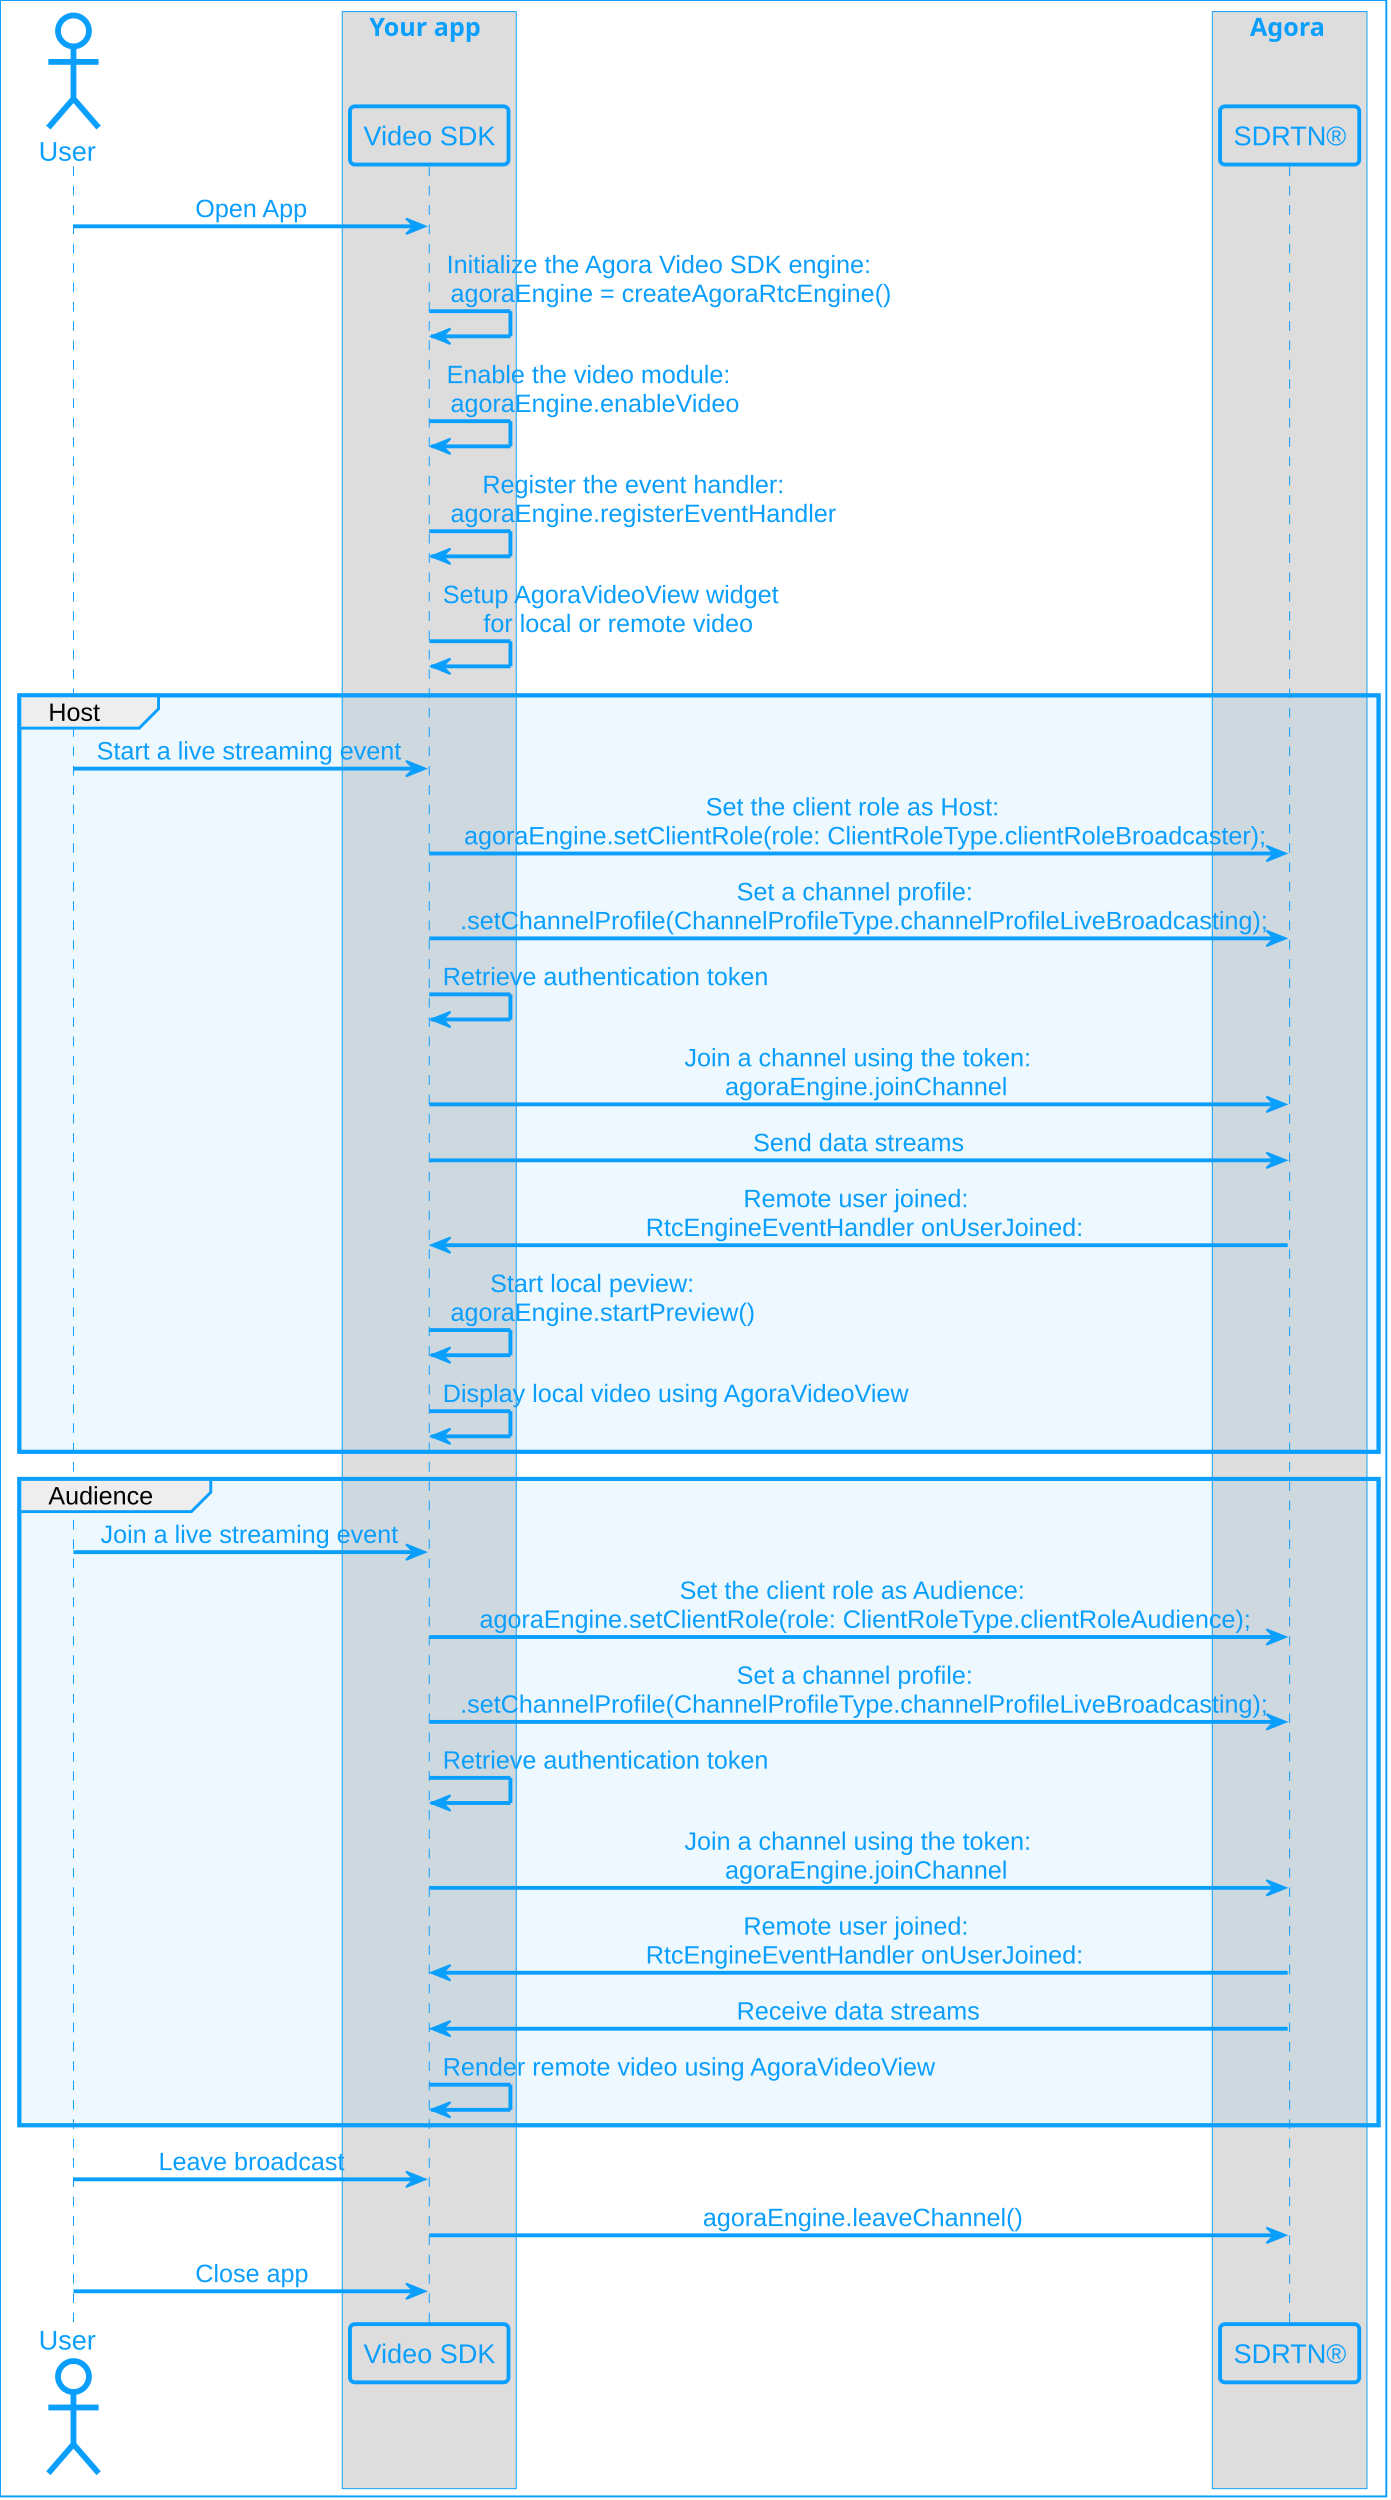
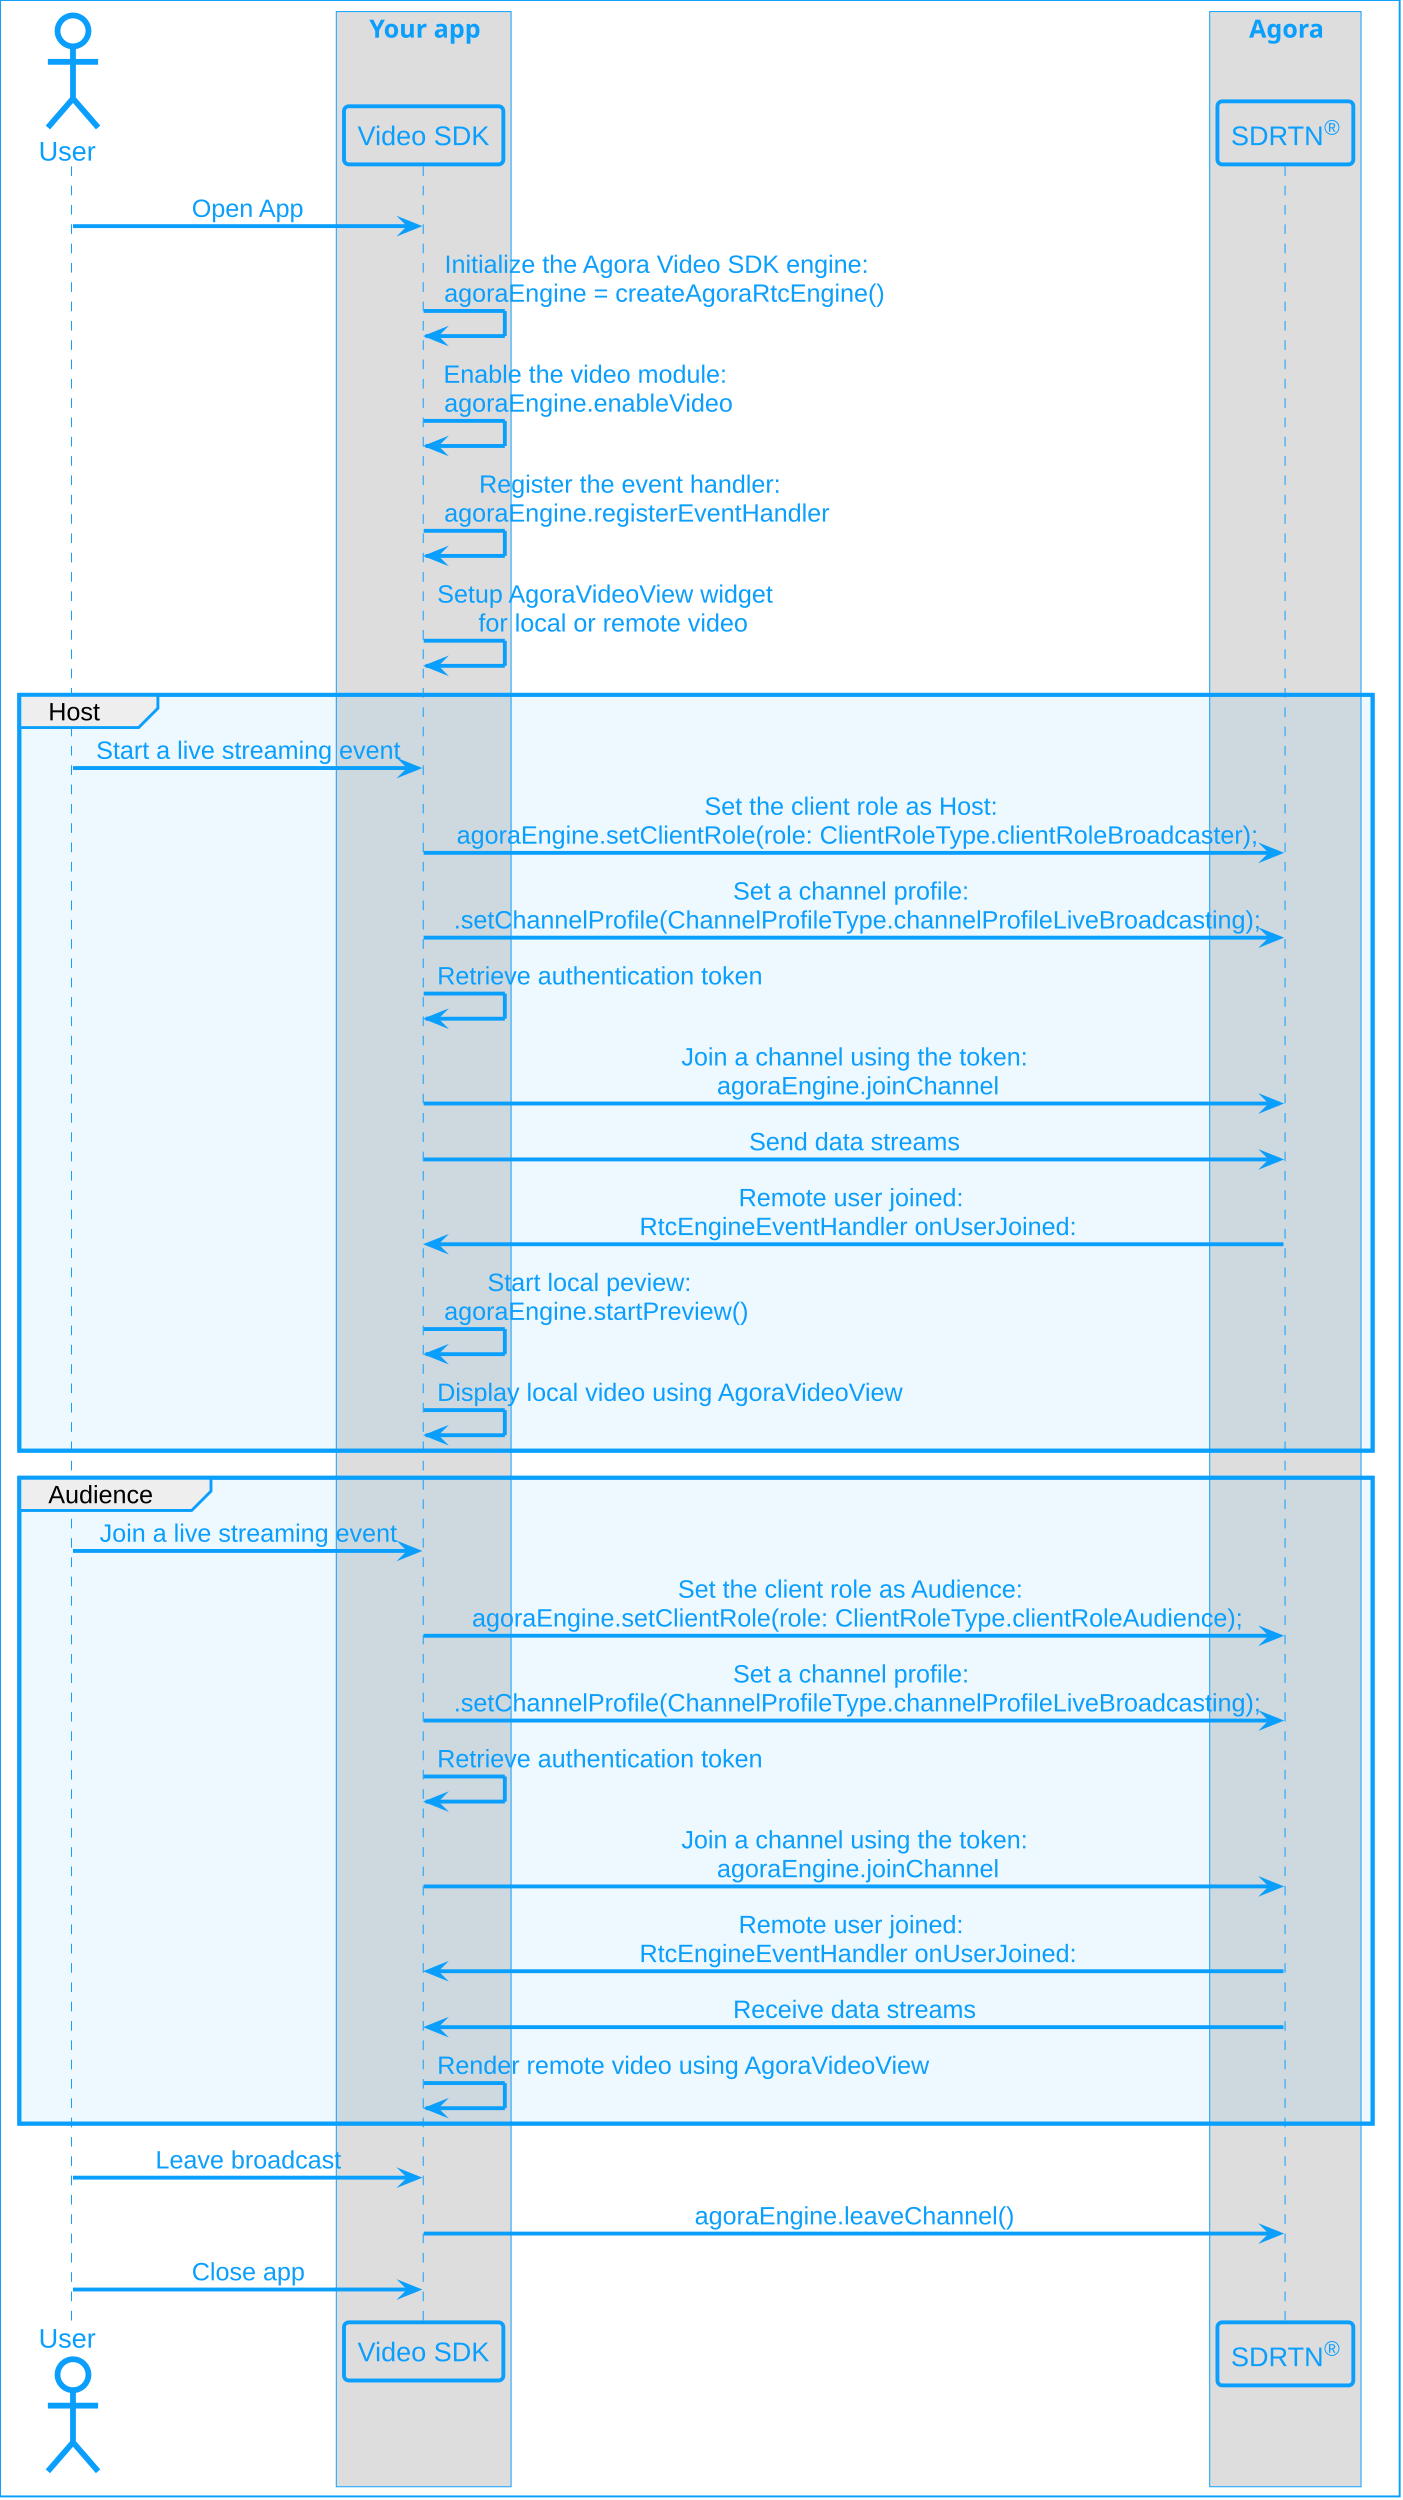
- <svg xmlns="http://www.w3.org/2000/svg" contentStyleType="text/css" height="1293px" preserveAspectRatio="none" style="width:719px;height:1293px;" version="1.1" viewBox="0 0 719 1293" width="719px" zoomAndPan="magnify">
+ <svg xmlns="http://www.w3.org/2000/svg" contentStyleType="text/css" data-diagram-type="SEQUENCE" height="1294px" preserveAspectRatio="none" style="width:726px;height:1294px;" version="1.1" viewBox="0 0 726 1294" width="726px" zoomAndPan="magnify">
  <defs />
  <g>
-     <rect fill="none" height="1291.147" style="stroke:#0A9EFD;stroke-width:1.0;" width="717" x="0" y="0" />
-     <rect fill="#999999" fill-opacity="0.333" height="1281.147" style="stroke:#0A9EFD;stroke-width:0.5;" width="90" x="177" y="6" />
-     <text fill="#0A9EFD" font-family="sans-serif" font-size="13" font-weight="bold" lengthAdjust="spacing" textLength="62" x="191" y="18.568">Your app</text>
-     <rect fill="#999999" fill-opacity="0.333" height="1281.147" style="stroke:#0A9EFD;stroke-width:0.5;" width="80" x="627" y="6" />
-     <text fill="#0A9EFD" font-family="sans-serif" font-size="13" font-weight="bold" lengthAdjust="spacing" textLength="41" x="646.5" y="18.568">Agora</text>
-     <rect fill="#0A9EFD" fill-opacity="0.067" height="391.231" style="stroke:#0A9EFD;stroke-width:2.0;" width="703" x="10" y="359.637" />
-     <rect fill="#0A9EFD" fill-opacity="0.067" height="334.334" style="stroke:#0A9EFD;stroke-width:2.0;" width="703" x="10" y="764.868" />
-     <line style="stroke:#0A9EFD;stroke-width:0.5;stroke-dasharray:5.0,5.0;" x1="38" x2="38" y1="86.099" y2="1203.048" />
-     <line style="stroke:#0A9EFD;stroke-width:0.5;stroke-dasharray:5.0,5.0;" x1="222" x2="222" y1="86.099" y2="1203.048" />
-     <line style="stroke:#0A9EFD;stroke-width:0.5;stroke-dasharray:5.0,5.0;" x1="667" x2="667" y1="86.099" y2="1203.048" />
-     <text fill="#0A9EFD" font-family="Arial" font-size="14" lengthAdjust="spacing" textLength="30" x="20" y="83.132">User</text>
-     <ellipse cx="38" cy="16" fill="none" rx="8" ry="8" style="stroke:#0A9EFD;stroke-width:3.0;" />
-     <path d="M38,24 L38,51 M25,32 L51,32 M38,51 L25,66 M38,51 L51,66 " fill="none" style="stroke:#0A9EFD;stroke-width:3.0;" />
-     <text fill="#0A9EFD" font-family="Arial" font-size="14" lengthAdjust="spacing" textLength="30" x="20" y="1215.18">User</text>
-     <ellipse cx="38" cy="1229.147" fill="none" rx="8" ry="8" style="stroke:#0A9EFD;stroke-width:3.0;" />
-     <path d="M38,1237.147 L38,1264.147 M25,1245.147 L51,1245.147 M38,1264.147 L25,1279.147 M38,1264.147 L51,1279.147 " fill="none" style="stroke:#0A9EFD;stroke-width:3.0;" />
-     <rect fill="none" height="30.099" rx="2.5" ry="2.5" style="stroke:#0A9EFD;stroke-width:2.0;" width="82" x="181" y="55" />
-     <text fill="#0A9EFD" font-family="Arial" font-size="14" lengthAdjust="spacing" textLength="68" x="188" y="75.132">Video SDK</text>
-     <rect fill="none" height="30.099" rx="2.5" ry="2.5" style="stroke:#0A9EFD;stroke-width:2.0;" width="82" x="181" y="1202.048" />
-     <text fill="#0A9EFD" font-family="Arial" font-size="14" lengthAdjust="spacing" textLength="68" x="188" y="1222.18">Video SDK</text>
-     <rect fill="none" height="30.099" rx="2.5" ry="2.5" style="stroke:#0A9EFD;stroke-width:2.0;" width="72" x="631" y="55" />
-     <text fill="#0A9EFD" font-family="Arial" font-size="14" lengthAdjust="spacing" textLength="58" x="638" y="75.132">SDRTN®</text>
-     <rect fill="none" height="30.099" rx="2.5" ry="2.5" style="stroke:#0A9EFD;stroke-width:2.0;" width="72" x="631" y="1202.048" />
-     <text fill="#0A9EFD" font-family="Arial" font-size="14" lengthAdjust="spacing" textLength="58" x="638" y="1222.18">SDRTN®</text>
-     <polygon fill="#0A9EFD" points="210,113.047,220,117.047,210,121.047,214,117.047" style="stroke:#0A9EFD;stroke-width:1.0;" />
-     <line style="stroke:#0A9EFD;stroke-width:2.0;" x1="38" x2="216" y1="117.047" y2="117.047" />
-     <text fill="#0A9EFD" font-family="Arial" font-size="13" lengthAdjust="spacing" textLength="58" x="101" y="112.293">Open App</text>
-     <line style="stroke:#0A9EFD;stroke-width:2.0;" x1="222" x2="264" y1="160.945" y2="160.945" />
-     <line style="stroke:#0A9EFD;stroke-width:2.0;" x1="264" x2="264" y1="160.945" y2="173.945" />
-     <line style="stroke:#0A9EFD;stroke-width:2.0;" x1="223" x2="264" y1="173.945" y2="173.945" />
-     <polygon fill="#0A9EFD" points="233,169.945,223,173.945,233,177.945,229,173.945" style="stroke:#0A9EFD;stroke-width:1.0;" />
-     <text fill="#0A9EFD" font-family="Arial" font-size="13" lengthAdjust="spacing" textLength="222" x="231" y="141.241">Initialize the Agora Video SDK engine:</text>
-     <text fill="#0A9EFD" font-family="Arial" font-size="13" lengthAdjust="spacing" textLength="226" x="233" y="156.19">agoraEngine = createAgoraRtcEngine()</text>
-     <line style="stroke:#0A9EFD;stroke-width:2.0;" x1="222" x2="264" y1="217.842" y2="217.842" />
-     <line style="stroke:#0A9EFD;stroke-width:2.0;" x1="264" x2="264" y1="217.842" y2="230.842" />
-     <line style="stroke:#0A9EFD;stroke-width:2.0;" x1="223" x2="264" y1="230.842" y2="230.842" />
-     <polygon fill="#0A9EFD" points="233,226.842,223,230.842,233,234.842,229,230.842" style="stroke:#0A9EFD;stroke-width:1.0;" />
-     <text fill="#0A9EFD" font-family="Arial" font-size="13" lengthAdjust="spacing" textLength="147" x="231" y="198.139">Enable the video module:</text>
-     <text fill="#0A9EFD" font-family="Arial" font-size="13" lengthAdjust="spacing" textLength="147" x="233" y="213.087">agoraEngine.enableVideo</text>
-     <line style="stroke:#0A9EFD;stroke-width:2.0;" x1="222" x2="264" y1="274.74" y2="274.74" />
-     <line style="stroke:#0A9EFD;stroke-width:2.0;" x1="264" x2="264" y1="274.74" y2="287.74" />
-     <line style="stroke:#0A9EFD;stroke-width:2.0;" x1="223" x2="264" y1="287.74" y2="287.74" />
-     <polygon fill="#0A9EFD" points="233,283.74,223,287.74,233,291.74,229,287.74" style="stroke:#0A9EFD;stroke-width:1.0;" />
-     <text fill="#0A9EFD" font-family="Arial" font-size="13" lengthAdjust="spacing" textLength="156" x="249.5" y="255.036">Register the event handler:</text>
-     <text fill="#0A9EFD" font-family="Arial" font-size="13" lengthAdjust="spacing" textLength="197" x="233" y="269.985">agoraEngine.registerEventHandler</text>
-     <line style="stroke:#0A9EFD;stroke-width:2.0;" x1="222" x2="264" y1="331.637" y2="331.637" />
-     <line style="stroke:#0A9EFD;stroke-width:2.0;" x1="264" x2="264" y1="331.637" y2="344.637" />
-     <line style="stroke:#0A9EFD;stroke-width:2.0;" x1="223" x2="264" y1="344.637" y2="344.637" />
-     <polygon fill="#0A9EFD" points="233,340.637,223,344.637,233,348.637,229,344.637" style="stroke:#0A9EFD;stroke-width:1.0;" />
-     <text fill="#0A9EFD" font-family="Arial" font-size="13" lengthAdjust="spacing" textLength="174" x="229" y="311.934">Setup AgoraVideoView widget</text>
-     <text fill="#0A9EFD" font-family="Arial" font-size="13" lengthAdjust="spacing" textLength="140" x="250" y="326.882">for local or remote video</text>
-     <path d="M10,359.637 L82,359.637 L82,366.586 L72,376.586 L10,376.586 L10,359.637 " fill="#EEEEEE" style="stroke:#0A9EFD;stroke-width:1.5;" />
-     <rect fill="none" height="391.231" style="stroke:#0A9EFD;stroke-width:2.0;" width="703" x="10" y="359.637" />
-     <text fill="#000000" font-family="Arial" font-size="13" lengthAdjust="spacing" textLength="27" x="25" y="372.831">Host</text>
-     <polygon fill="#0A9EFD" points="210,393.535,220,397.535,210,401.535,214,397.535" style="stroke:#0A9EFD;stroke-width:1.0;" />
-     <line style="stroke:#0A9EFD;stroke-width:2.0;" x1="38" x2="216" y1="397.535" y2="397.535" />
-     <text fill="#0A9EFD" font-family="Arial" font-size="13" lengthAdjust="spacing" textLength="160" x="50" y="392.78">Start a live streaming event</text>
-     <polygon fill="#0A9EFD" points="655,437.432,665,441.432,655,445.432,659,441.432" style="stroke:#0A9EFD;stroke-width:1.0;" />
-     <line style="stroke:#0A9EFD;stroke-width:2.0;" x1="222" x2="661" y1="441.432" y2="441.432" />
-     <text fill="#0A9EFD" font-family="Arial" font-size="13" lengthAdjust="spacing" textLength="155" x="365" y="421.728">Set the client role as Host:</text>
-     <text fill="#0A9EFD" font-family="Arial" font-size="13" lengthAdjust="spacing" textLength="413" x="240" y="436.677">agoraEngine.setClientRole(role: ClientRoleType.clientRoleBroadcaster);</text>
-     <polygon fill="#0A9EFD" points="655,481.33,665,485.33,655,489.33,659,485.33" style="stroke:#0A9EFD;stroke-width:1.0;" />
-     <line style="stroke:#0A9EFD;stroke-width:2.0;" x1="222" x2="661" y1="485.33" y2="485.33" />
-     <text fill="#0A9EFD" font-family="Arial" font-size="13" lengthAdjust="spacing" textLength="123" x="381" y="465.626">Set a channel profile:</text>
-     <text fill="#0A9EFD" font-family="Arial" font-size="13" lengthAdjust="spacing" textLength="417" x="238" y="480.575">.setChannelProfile(ChannelProfileType.channelProfileLiveBroadcasting);</text>
-     <line style="stroke:#0A9EFD;stroke-width:2.0;" x1="222" x2="264" y1="514.278" y2="514.278" />
-     <line style="stroke:#0A9EFD;stroke-width:2.0;" x1="264" x2="264" y1="514.278" y2="527.278" />
-     <line style="stroke:#0A9EFD;stroke-width:2.0;" x1="223" x2="264" y1="527.278" y2="527.278" />
-     <polygon fill="#0A9EFD" points="233,523.278,223,527.278,233,531.278,229,527.278" style="stroke:#0A9EFD;stroke-width:1.0;" />
-     <text fill="#0A9EFD" font-family="Arial" font-size="13" lengthAdjust="spacing" textLength="169" x="229" y="509.523">Retrieve authentication token</text>
-     <polygon fill="#0A9EFD" points="655,567.176,665,571.176,655,575.176,659,571.176" style="stroke:#0A9EFD;stroke-width:1.0;" />
-     <line style="stroke:#0A9EFD;stroke-width:2.0;" x1="222" x2="661" y1="571.176" y2="571.176" />
-     <text fill="#0A9EFD" font-family="Arial" font-size="13" lengthAdjust="spacing" textLength="181" x="354" y="551.472">Join a channel using the token:</text>
-     <text fill="#0A9EFD" font-family="Arial" font-size="13" lengthAdjust="spacing" textLength="143" x="375" y="566.421">agoraEngine.joinChannel</text>
-     <polygon fill="#0A9EFD" points="655,596.125,665,600.125,655,604.125,659,600.125" style="stroke:#0A9EFD;stroke-width:1.0;" />
-     <line style="stroke:#0A9EFD;stroke-width:2.0;" x1="222" x2="661" y1="600.125" y2="600.125" />
-     <text fill="#0A9EFD" font-family="Arial" font-size="13" lengthAdjust="spacing" textLength="110" x="389.5" y="595.37">Send data streams</text>
-     <polygon fill="#0A9EFD" points="233,640.022,223,644.022,233,648.022,229,644.022" style="stroke:#0A9EFD;stroke-width:1.0;" />
-     <line style="stroke:#0A9EFD;stroke-width:2.0;" x1="227" x2="666" y1="644.022" y2="644.022" />
-     <text fill="#0A9EFD" font-family="Arial" font-size="13" lengthAdjust="spacing" textLength="116" x="384.5" y="624.318">Remote user joined:</text>
-     <text fill="#0A9EFD" font-family="Arial" font-size="13" lengthAdjust="spacing" textLength="225" x="334" y="639.267">RtcEngineEventHandler onUserJoined:</text>
-     <line style="stroke:#0A9EFD;stroke-width:2.0;" x1="222" x2="264" y1="687.919" y2="687.919" />
-     <line style="stroke:#0A9EFD;stroke-width:2.0;" x1="264" x2="264" y1="687.919" y2="700.919" />
-     <line style="stroke:#0A9EFD;stroke-width:2.0;" x1="223" x2="264" y1="700.919" y2="700.919" />
-     <polygon fill="#0A9EFD" points="233,696.919,223,700.919,233,704.919,229,700.919" style="stroke:#0A9EFD;stroke-width:1.0;" />
-     <text fill="#0A9EFD" font-family="Arial" font-size="13" lengthAdjust="spacing" textLength="107" x="253.5" y="668.216">Start local peview:</text>
-     <text fill="#0A9EFD" font-family="Arial" font-size="13" lengthAdjust="spacing" textLength="156" x="233" y="683.165">agoraEngine.startPreview()</text>
-     <line style="stroke:#0A9EFD;stroke-width:2.0;" x1="222" x2="264" y1="729.868" y2="729.868" />
-     <line style="stroke:#0A9EFD;stroke-width:2.0;" x1="264" x2="264" y1="729.868" y2="742.868" />
-     <line style="stroke:#0A9EFD;stroke-width:2.0;" x1="223" x2="264" y1="742.868" y2="742.868" />
-     <polygon fill="#0A9EFD" points="233,738.868,223,742.868,233,746.868,229,742.868" style="stroke:#0A9EFD;stroke-width:1.0;" />
-     <text fill="#0A9EFD" font-family="Arial" font-size="13" lengthAdjust="spacing" textLength="243" x="229" y="725.113">Display local video using AgoraVideoView</text>
-     <path d="M10,764.868 L109,764.868 L109,771.817 L99,781.817 L10,781.817 L10,764.868 " fill="#EEEEEE" style="stroke:#0A9EFD;stroke-width:1.5;" />
-     <rect fill="none" height="334.334" style="stroke:#0A9EFD;stroke-width:2.0;" width="703" x="10" y="764.868" />
-     <text fill="#000000" font-family="Arial" font-size="13" lengthAdjust="spacing" textLength="54" x="25" y="778.062">Audience</text>
-     <polygon fill="#0A9EFD" points="210,798.766,220,802.766,210,806.766,214,802.766" style="stroke:#0A9EFD;stroke-width:1.0;" />
-     <line style="stroke:#0A9EFD;stroke-width:2.0;" x1="38" x2="216" y1="802.766" y2="802.766" />
-     <text fill="#0A9EFD" font-family="Arial" font-size="13" lengthAdjust="spacing" textLength="156" x="52" y="798.011">Join a live streaming event</text>
-     <polygon fill="#0A9EFD" points="655,842.663,665,846.663,655,850.663,659,846.663" style="stroke:#0A9EFD;stroke-width:1.0;" />
-     <line style="stroke:#0A9EFD;stroke-width:2.0;" x1="222" x2="661" y1="846.663" y2="846.663" />
-     <text fill="#0A9EFD" font-family="Arial" font-size="13" lengthAdjust="spacing" textLength="182" x="351.5" y="826.96">Set the client role as Audience:</text>
-     <text fill="#0A9EFD" font-family="Arial" font-size="13" lengthAdjust="spacing" textLength="397" x="248" y="841.908">agoraEngine.setClientRole(role: ClientRoleType.clientRoleAudience);</text>
-     <polygon fill="#0A9EFD" points="655,886.561,665,890.561,655,894.561,659,890.561" style="stroke:#0A9EFD;stroke-width:1.0;" />
-     <line style="stroke:#0A9EFD;stroke-width:2.0;" x1="222" x2="661" y1="890.561" y2="890.561" />
-     <text fill="#0A9EFD" font-family="Arial" font-size="13" lengthAdjust="spacing" textLength="123" x="381" y="870.857">Set a channel profile:</text>
-     <text fill="#0A9EFD" font-family="Arial" font-size="13" lengthAdjust="spacing" textLength="417" x="238" y="885.806">.setChannelProfile(ChannelProfileType.channelProfileLiveBroadcasting);</text>
-     <line style="stroke:#0A9EFD;stroke-width:2.0;" x1="222" x2="264" y1="919.509" y2="919.509" />
-     <line style="stroke:#0A9EFD;stroke-width:2.0;" x1="264" x2="264" y1="919.509" y2="932.509" />
-     <line style="stroke:#0A9EFD;stroke-width:2.0;" x1="223" x2="264" y1="932.509" y2="932.509" />
-     <polygon fill="#0A9EFD" points="233,928.509,223,932.509,233,936.509,229,932.509" style="stroke:#0A9EFD;stroke-width:1.0;" />
-     <text fill="#0A9EFD" font-family="Arial" font-size="13" lengthAdjust="spacing" textLength="169" x="229" y="914.754">Retrieve authentication token</text>
-     <polygon fill="#0A9EFD" points="655,972.407,665,976.407,655,980.407,659,976.407" style="stroke:#0A9EFD;stroke-width:1.0;" />
-     <line style="stroke:#0A9EFD;stroke-width:2.0;" x1="222" x2="661" y1="976.407" y2="976.407" />
-     <text fill="#0A9EFD" font-family="Arial" font-size="13" lengthAdjust="spacing" textLength="181" x="354" y="956.703">Join a channel using the token:</text>
-     <text fill="#0A9EFD" font-family="Arial" font-size="13" lengthAdjust="spacing" textLength="143" x="375" y="971.652">agoraEngine.joinChannel</text>
-     <polygon fill="#0A9EFD" points="233,1016.304,223,1020.304,233,1024.304,229,1020.304" style="stroke:#0A9EFD;stroke-width:1.0;" />
-     <line style="stroke:#0A9EFD;stroke-width:2.0;" x1="227" x2="666" y1="1020.304" y2="1020.304" />
-     <text fill="#0A9EFD" font-family="Arial" font-size="13" lengthAdjust="spacing" textLength="116" x="384.5" y="1000.601">Remote user joined:</text>
-     <text fill="#0A9EFD" font-family="Arial" font-size="13" lengthAdjust="spacing" textLength="225" x="334" y="1015.549">RtcEngineEventHandler onUserJoined:</text>
-     <polygon fill="#0A9EFD" points="233,1045.253,223,1049.253,233,1053.253,229,1049.253" style="stroke:#0A9EFD;stroke-width:1.0;" />
-     <line style="stroke:#0A9EFD;stroke-width:2.0;" x1="227" x2="666" y1="1049.253" y2="1049.253" />
-     <text fill="#0A9EFD" font-family="Arial" font-size="13" lengthAdjust="spacing" textLength="127" x="381" y="1044.498">Receive data streams</text>
-     <line style="stroke:#0A9EFD;stroke-width:2.0;" x1="222" x2="264" y1="1078.202" y2="1078.202" />
-     <line style="stroke:#0A9EFD;stroke-width:2.0;" x1="264" x2="264" y1="1078.202" y2="1091.202" />
-     <line style="stroke:#0A9EFD;stroke-width:2.0;" x1="223" x2="264" y1="1091.202" y2="1091.202" />
-     <polygon fill="#0A9EFD" points="233,1087.202,223,1091.202,233,1095.202,229,1091.202" style="stroke:#0A9EFD;stroke-width:1.0;" />
-     <text fill="#0A9EFD" font-family="Arial" font-size="13" lengthAdjust="spacing" textLength="254" x="229" y="1073.447">Render remote video using AgoraVideoView</text>
-     <polygon fill="#0A9EFD" points="210,1123.15,220,1127.15,210,1131.15,214,1127.15" style="stroke:#0A9EFD;stroke-width:1.0;" />
-     <line style="stroke:#0A9EFD;stroke-width:2.0;" x1="38" x2="216" y1="1127.15" y2="1127.15" />
-     <text fill="#0A9EFD" font-family="Arial" font-size="13" lengthAdjust="spacing" textLength="96" x="82" y="1122.396">Leave broadcast</text>
-     <polygon fill="#0A9EFD" points="655,1152.099,665,1156.099,655,1160.099,659,1156.099" style="stroke:#0A9EFD;stroke-width:1.0;" />
-     <line style="stroke:#0A9EFD;stroke-width:2.0;" x1="222" x2="661" y1="1156.099" y2="1156.099" />
-     <text fill="#0A9EFD" font-family="Arial" font-size="13" lengthAdjust="spacing" textLength="162" x="363.5" y="1151.344">agoraEngine.leaveChannel()</text>
-     <polygon fill="#0A9EFD" points="210,1181.048,220,1185.048,210,1189.048,214,1185.048" style="stroke:#0A9EFD;stroke-width:1.0;" />
-     <line style="stroke:#0A9EFD;stroke-width:2.0;" x1="38" x2="216" y1="1185.048" y2="1185.048" />
-     <text fill="#0A9EFD" font-family="Arial" font-size="13" lengthAdjust="spacing" textLength="58" x="101" y="1180.293">Close app</text>
+     <rect fill="none" height="1292.147" style="stroke:#0A9EFD;stroke-width:1;" width="724.471" x="0" y="0" />
+     <rect fill="#999999" fill-opacity="0.333" height="1281.147" style="stroke:#0A9EFD;stroke-width:0.5;" width="90.482" x="174.055" y="6" />
+     <text fill="#0A9EFD" font-family="sans-serif" font-size="13" font-weight="700" lengthAdjust="spacing" textLength="56.335" x="191.129" y="19.495">Your app</text>
+     <rect fill="#999999" fill-opacity="0.333" height="1281.147" style="stroke:#0A9EFD;stroke-width:0.5;" width="78.326" x="626.145" y="6" />
+     <text fill="#0A9EFD" font-family="sans-serif" font-size="13" font-weight="700" lengthAdjust="spacing" textLength="37.559" x="646.528" y="19.495">Agora</text>
+     <rect fill="#0A9EFD" fill-opacity="0.067" height="391.231" style="stroke:#0A9EFD;stroke-width:2;" width="700.471" x="10" y="359.637" />
+     <rect fill="#0A9EFD" fill-opacity="0.067" height="334.334" style="stroke:#0A9EFD;stroke-width:2;" width="700.471" x="10" y="764.868" />
+     <g class="participant-lifeline" data-entity-uid="part1" data-qualified-name="USR" data-source-line="3" id="part1-lifeline">
+       <g>
+         <rect fill="#000000" fill-opacity="0" height="1116.949" width="8" x="33.779" y="86.099" />
+         <line style="stroke:#0A9EFD;stroke-width:0.5;stroke-dasharray:5,5;" x1="37" x2="37" y1="86.099" y2="1203.048" />
+       </g>
+     </g>
+     <g class="participant-lifeline" data-entity-uid="part2" data-qualified-name="APP" data-source-line="6" id="part2-lifeline">
+       <g>
+         <rect fill="#000000" fill-opacity="0" height="1116.949" width="8" x="215.296" y="86.099" />
+         <line style="stroke:#0A9EFD;stroke-width:0.5;stroke-dasharray:5,5;" x1="219.055" x2="219.055" y1="86.099" y2="1203.048" />
+       </g>
+     </g>
+     <g class="participant-lifeline" data-entity-uid="part3" data-qualified-name="API" data-source-line="10" id="part3-lifeline">
+       <g>
+         <rect fill="#000000" fill-opacity="0" height="1116.949" width="8" x="661.308" y="86.099" />
+         <line style="stroke:#0A9EFD;stroke-width:0.5;stroke-dasharray:5,5;" x1="665.145" x2="665.145" y1="86.099" y2="1203.048" />
+       </g>
+     </g>
+     <g class="participant participant-head" data-entity-uid="part1" data-qualified-name="USR" data-source-line="3" id="part1-head">
+       <text fill="#0A9EFD" font-family="Arial" font-size="14" lengthAdjust="spacing" textLength="29.559" x="20" y="83.132">User</text>
+       <ellipse cx="37.779" cy="16" fill="none" rx="8" ry="8" style="stroke:#0A9EFD;stroke-width:3;" />
+       <path d="M37.779,24 L37.779,51 M24.779,32 L50.779,32 M37.779,51 L24.779,66 M37.779,51 L50.779,66" fill="none" style="stroke:#0A9EFD;stroke-width:3;" />
+     </g>
+     <g class="participant participant-tail" data-entity-uid="part1" data-qualified-name="USR" data-source-line="3" id="part1-tail">
+       <text fill="#0A9EFD" font-family="Arial" font-size="14" lengthAdjust="spacing" textLength="29.559" x="20" y="1215.18">User</text>
+       <ellipse cx="37.779" cy="1229.147" fill="none" rx="8" ry="8" style="stroke:#0A9EFD;stroke-width:3;" />
+       <path d="M37.779,1237.147 L37.779,1264.147 M24.779,1245.147 L50.779,1245.147 M37.779,1264.147 L24.779,1279.147 M37.779,1264.147 L50.779,1279.147" fill="none" style="stroke:#0A9EFD;stroke-width:3;" />
+     </g>
+     <g class="participant participant-head" data-entity-uid="part2" data-qualified-name="APP" data-source-line="6" id="part2-head">
+       <rect fill="none" height="30.099" rx="2.5" ry="2.5" style="stroke:#0A9EFD;stroke-width:2;" width="82.482" x="178.055" y="55" />
+       <text fill="#0A9EFD" font-family="Arial" font-size="14" lengthAdjust="spacing" textLength="68.482" x="185.055" y="75.132">Video SDK</text>
+     </g>
+     <g class="participant participant-tail" data-entity-uid="part2" data-qualified-name="APP" data-source-line="6" id="part2-tail">
+       <rect fill="none" height="30.099" rx="2.5" ry="2.5" style="stroke:#0A9EFD;stroke-width:2;" width="82.482" x="178.055" y="1202.048" />
+       <text fill="#0A9EFD" font-family="Arial" font-size="14" lengthAdjust="spacing" textLength="68.482" x="185.055" y="1222.18">Video SDK</text>
+     </g>
+     <g class="participant participant-head" data-entity-uid="part3" data-qualified-name="API" data-source-line="10" id="part3-head">
+       <rect fill="none" height="32.649" rx="2.5" ry="2.5" style="stroke:#0A9EFD;stroke-width:2;" width="70.326" x="630.145" y="52.45" />
+       <text fill="#0A9EFD" font-family="Arial" font-size="14" lengthAdjust="spacing" textLength="48.221" x="637.145" y="75.132">SDRTN</text>
+       <text fill="#0A9EFD" font-family="Arial" font-size="11" lengthAdjust="spacing" textLength="8.105" x="685.365" y="69.768">®</text>
+     </g>
+     <g class="participant participant-tail" data-entity-uid="part3" data-qualified-name="API" data-source-line="10" id="part3-tail">
+       <rect fill="none" height="32.649" rx="2.5" ry="2.5" style="stroke:#0A9EFD;stroke-width:2;" width="70.326" x="630.145" y="1202.048" />
+       <text fill="#0A9EFD" font-family="Arial" font-size="14" lengthAdjust="spacing" textLength="48.221" x="637.145" y="1224.73">SDRTN</text>
+       <text fill="#0A9EFD" font-family="Arial" font-size="11" lengthAdjust="spacing" textLength="8.105" x="685.365" y="1219.366">®</text>
+     </g>
+     <g class="message" data-entity-1="part1" data-entity-2="part2" data-source-line="13" id="msg1">
+       <polygon fill="#0A9EFD" points="207.296,113.047,217.296,117.047,207.296,121.047,211.296,117.047" style="stroke:#0A9EFD;stroke-width:1;stroke-linejoin:miter;stroke-miterlimit:10;" />
+       <line style="stroke:#0A9EFD;stroke-width:2;" x1="37.779" x2="213.296" y1="117.047" y2="117.047" />
+       <text fill="#0A9EFD" font-family="Arial" font-size="13" lengthAdjust="spacing" textLength="58.544" x="99.266" y="112.293">Open App</text>
+     </g>
+     <g class="message" data-entity-1="part2" data-entity-2="part2" data-source-line="14" id="msg2">
+       <line style="stroke:#0A9EFD;stroke-width:2;" x1="219.296" x2="261.296" y1="160.945" y2="160.945" />
+       <line style="stroke:#0A9EFD;stroke-width:2;" x1="261.296" x2="261.296" y1="160.945" y2="173.945" />
+       <line style="stroke:#0A9EFD;stroke-width:2;" x1="220.296" x2="261.296" y1="173.945" y2="173.945" />
+       <polygon fill="#0A9EFD" points="230.296,169.945,220.296,173.945,230.296,177.945,226.296,173.945" style="stroke:#0A9EFD;stroke-width:1;stroke-linejoin:miter;stroke-miterlimit:10;" />
+       <text fill="#0A9EFD" font-family="Arial" font-size="13" lengthAdjust="spacing" textLength="220.416" x="230.089" y="141.241">Initialize the Agora Video SDK engine:</text>
+       <text fill="#0A9EFD" font-family="Arial" font-size="13" lengthAdjust="spacing" textLength="228.001" x="229.908" y="156.19">agoraEngine = createAgoraRtcEngine()</text>
+     </g>
+     <g class="message" data-entity-1="part2" data-entity-2="part2" data-source-line="15" id="msg3">
+       <line style="stroke:#0A9EFD;stroke-width:2;" x1="219.296" x2="261.296" y1="217.842" y2="217.842" />
+       <line style="stroke:#0A9EFD;stroke-width:2;" x1="261.296" x2="261.296" y1="217.842" y2="230.842" />
+       <line style="stroke:#0A9EFD;stroke-width:2;" x1="220.296" x2="261.296" y1="230.842" y2="230.842" />
+       <polygon fill="#0A9EFD" points="230.296,226.842,220.296,230.842,230.296,234.842,226.296,230.842" style="stroke:#0A9EFD;stroke-width:1;stroke-linejoin:miter;stroke-miterlimit:10;" />
+       <text fill="#0A9EFD" font-family="Arial" font-size="13" lengthAdjust="spacing" textLength="146.713" x="229.559" y="198.139">Enable the video module:</text>
+       <text fill="#0A9EFD" font-family="Arial" font-size="13" lengthAdjust="spacing" textLength="149.627" x="229.908" y="213.087">agoraEngine.enableVideo</text>
+     </g>
+     <g class="message" data-entity-1="part2" data-entity-2="part2" data-source-line="16" id="msg4">
+       <line style="stroke:#0A9EFD;stroke-width:2;" x1="219.296" x2="261.296" y1="274.74" y2="274.74" />
+       <line style="stroke:#0A9EFD;stroke-width:2;" x1="261.296" x2="261.296" y1="274.74" y2="287.74" />
+       <line style="stroke:#0A9EFD;stroke-width:2;" x1="220.296" x2="261.296" y1="287.74" y2="287.74" />
+       <polygon fill="#0A9EFD" points="230.296,283.74,220.296,287.74,230.296,291.74,226.296,287.74" style="stroke:#0A9EFD;stroke-width:1;stroke-linejoin:miter;stroke-miterlimit:10;" />
+       <text fill="#0A9EFD" font-family="Arial" font-size="13" lengthAdjust="spacing" textLength="156.095" x="247.977" y="255.036">Register the event handler:</text>
+       <text fill="#0A9EFD" font-family="Arial" font-size="13" lengthAdjust="spacing" textLength="199.456" x="229.908" y="269.985">agoraEngine.registerEventHandler</text>
+     </g>
+     <g class="message" data-entity-1="part2" data-entity-2="part2" data-source-line="17" id="msg5">
+       <line style="stroke:#0A9EFD;stroke-width:2;" x1="219.296" x2="261.296" y1="331.637" y2="331.637" />
+       <line style="stroke:#0A9EFD;stroke-width:2;" x1="261.296" x2="261.296" y1="331.637" y2="344.637" />
+       <line style="stroke:#0A9EFD;stroke-width:2;" x1="220.296" x2="261.296" y1="344.637" y2="344.637" />
+       <polygon fill="#0A9EFD" points="230.296,340.637,220.296,344.637,230.296,348.637,226.296,344.637" style="stroke:#0A9EFD;stroke-width:1;stroke-linejoin:miter;stroke-miterlimit:10;" />
+       <text fill="#0A9EFD" font-family="Arial" font-size="13" lengthAdjust="spacing" textLength="174.891" x="226.296" y="311.934">Setup AgoraVideoView widget</text>
+       <text fill="#0A9EFD" font-family="Arial" font-size="13" lengthAdjust="spacing" textLength="139.452" x="247.628" y="326.882">for local or remote video</text>
+     </g>
+     <path d="M10,359.637 L81.73,359.637 L81.73,366.586 L71.73,376.586 L10,376.586 L10,359.637" fill="#EEEEEE" style="stroke:#0A9EFD;stroke-width:1.5;" />
+     <rect fill="none" height="391.231" style="stroke:#0A9EFD;stroke-width:2;" width="700.471" x="10" y="359.637" />
+     <text fill="#000000" font-family="Arial" font-size="13" lengthAdjust="spacing" textLength="26.73" x="25" y="372.831">Host</text>
+     <g class="message" data-entity-1="part1" data-entity-2="part2" data-source-line="20" id="msg6">
+       <polygon fill="#0A9EFD" points="207.296,393.535,217.296,397.535,207.296,401.535,211.296,397.535" style="stroke:#0A9EFD;stroke-width:1;stroke-linejoin:miter;stroke-miterlimit:10;" />
+       <line style="stroke:#0A9EFD;stroke-width:2;" x1="37.779" x2="213.296" y1="397.535" y2="397.535" />
+       <text fill="#0A9EFD" font-family="Arial" font-size="13" lengthAdjust="spacing" textLength="157.517" x="49.779" y="392.78">Start a live streaming event</text>
+     </g>
+     <g class="message" data-entity-1="part2" data-entity-2="part3" data-source-line="21" id="msg7">
+       <polygon fill="#0A9EFD" points="653.308,437.432,663.308,441.432,653.308,445.432,657.308,441.432" style="stroke:#0A9EFD;stroke-width:1;stroke-linejoin:miter;stroke-miterlimit:10;" />
+       <line style="stroke:#0A9EFD;stroke-width:2;" x1="219.296" x2="659.308" y1="441.432" y2="441.432" />
+       <text fill="#0A9EFD" font-family="Arial" font-size="13" lengthAdjust="spacing" textLength="151.741" x="364.626" y="421.728">Set the client role as Host:</text>
+       <text fill="#0A9EFD" font-family="Arial" font-size="13" lengthAdjust="spacing" textLength="415.486" x="236.365" y="436.677">agoraEngine.setClientRole(role: ClientRoleType.clientRoleBroadcaster);</text>
+     </g>
+     <g class="message" data-entity-1="part2" data-entity-2="part3" data-source-line="22" id="msg8">
+       <polygon fill="#0A9EFD" points="653.308,481.33,663.308,485.33,653.308,489.33,657.308,485.33" style="stroke:#0A9EFD;stroke-width:1;stroke-linejoin:miter;stroke-miterlimit:10;" />
+       <line style="stroke:#0A9EFD;stroke-width:2;" x1="219.296" x2="659.308" y1="485.33" y2="485.33" />
+       <text fill="#0A9EFD" font-family="Arial" font-size="13" lengthAdjust="spacing" textLength="122.135" x="379.428" y="465.626">Set a channel profile:</text>
+       <text fill="#0A9EFD" font-family="Arial" font-size="13" lengthAdjust="spacing" textLength="418.399" x="234.908" y="480.575">.setChannelProfile(ChannelProfileType.channelProfileLiveBroadcasting);</text>
+     </g>
+     <g class="message" data-entity-1="part2" data-entity-2="part2" data-source-line="23" id="msg9">
+       <line style="stroke:#0A9EFD;stroke-width:2;" x1="219.296" x2="261.296" y1="514.278" y2="514.278" />
+       <line style="stroke:#0A9EFD;stroke-width:2;" x1="261.296" x2="261.296" y1="514.278" y2="527.278" />
+       <line style="stroke:#0A9EFD;stroke-width:2;" x1="220.296" x2="261.296" y1="527.278" y2="527.278" />
+       <polygon fill="#0A9EFD" points="230.296,523.278,220.296,527.278,230.296,531.278,226.296,527.278" style="stroke:#0A9EFD;stroke-width:1;stroke-linejoin:miter;stroke-miterlimit:10;" />
+       <text fill="#0A9EFD" font-family="Arial" font-size="13" lengthAdjust="spacing" textLength="168.384" x="226.296" y="509.523">Retrieve authentication token</text>
+     </g>
+     <g class="message" data-entity-1="part2" data-entity-2="part3" data-source-line="24" id="msg10">
+       <polygon fill="#0A9EFD" points="653.308,567.176,663.308,571.176,653.308,575.176,657.308,571.176" style="stroke:#0A9EFD;stroke-width:1;stroke-linejoin:miter;stroke-miterlimit:10;" />
+       <line style="stroke:#0A9EFD;stroke-width:2;" x1="219.296" x2="659.308" y1="571.176" y2="571.176" />
+       <text fill="#0A9EFD" font-family="Arial" font-size="13" lengthAdjust="spacing" textLength="179.239" x="352.683" y="551.472">Join a channel using the token:</text>
+       <text fill="#0A9EFD" font-family="Arial" font-size="13" lengthAdjust="spacing" textLength="146.002" x="371.107" y="566.421">agoraEngine.joinChannel</text>
+     </g>
+     <g class="message" data-entity-1="part2" data-entity-2="part3" data-source-line="25" id="msg11">
+       <polygon fill="#0A9EFD" points="653.308,596.125,663.308,600.125,653.308,604.125,657.308,600.125" style="stroke:#0A9EFD;stroke-width:1;stroke-linejoin:miter;stroke-miterlimit:10;" />
+       <line style="stroke:#0A9EFD;stroke-width:2;" x1="219.296" x2="659.308" y1="600.125" y2="600.125" />
+       <text fill="#0A9EFD" font-family="Arial" font-size="13" lengthAdjust="spacing" textLength="109.116" x="387.744" y="595.37">Send data streams</text>
+     </g>
+     <g class="message" data-entity-1="part3" data-entity-2="part2" data-source-line="26" id="msg12">
+       <polygon fill="#0A9EFD" points="230.296,640.022,220.296,644.022,230.296,648.022,226.296,644.022" style="stroke:#0A9EFD;stroke-width:1;stroke-linejoin:miter;stroke-miterlimit:10;" />
+       <line style="stroke:#0A9EFD;stroke-width:2;" x1="224.296" x2="664.308" y1="644.022" y2="644.022" />
+       <text fill="#0A9EFD" font-family="Arial" font-size="13" lengthAdjust="spacing" textLength="116.34" x="382.326" y="624.318">Remote user joined:</text>
+       <text fill="#0A9EFD" font-family="Arial" font-size="13" lengthAdjust="spacing" textLength="226.186" x="331.015" y="639.267">RtcEngineEventHandler onUserJoined:</text>
+     </g>
+     <g class="message" data-entity-1="part2" data-entity-2="part2" data-source-line="27" id="msg13">
+       <line style="stroke:#0A9EFD;stroke-width:2;" x1="219.296" x2="261.296" y1="687.919" y2="687.919" />
+       <line style="stroke:#0A9EFD;stroke-width:2;" x1="261.296" x2="261.296" y1="687.919" y2="700.919" />
+       <line style="stroke:#0A9EFD;stroke-width:2;" x1="220.296" x2="261.296" y1="700.919" y2="700.919" />
+       <polygon fill="#0A9EFD" points="230.296,696.919,220.296,700.919,230.296,704.919,226.296,700.919" style="stroke:#0A9EFD;stroke-width:1;stroke-linejoin:miter;stroke-miterlimit:10;" />
+       <text fill="#0A9EFD" font-family="Arial" font-size="13" lengthAdjust="spacing" textLength="105.492" x="252.309" y="668.216">Start local peview:</text>
+       <text fill="#0A9EFD" font-family="Arial" font-size="13" lengthAdjust="spacing" textLength="157.517" x="229.908" y="683.165">agoraEngine.startPreview()</text>
+     </g>
+     <g class="message" data-entity-1="part2" data-entity-2="part2" data-source-line="28" id="msg14">
+       <line style="stroke:#0A9EFD;stroke-width:2;" x1="219.296" x2="261.296" y1="729.868" y2="729.868" />
+       <line style="stroke:#0A9EFD;stroke-width:2;" x1="261.296" x2="261.296" y1="729.868" y2="742.868" />
+       <line style="stroke:#0A9EFD;stroke-width:2;" x1="220.296" x2="261.296" y1="742.868" y2="742.868" />
+       <polygon fill="#0A9EFD" points="230.296,738.868,220.296,742.868,230.296,746.868,226.296,742.868" style="stroke:#0A9EFD;stroke-width:1;stroke-linejoin:miter;stroke-miterlimit:10;" />
+       <text fill="#0A9EFD" font-family="Arial" font-size="13" lengthAdjust="spacing" textLength="242.081" x="226.296" y="725.113">Display local video using AgoraVideoView</text>
+     </g>
+     <path d="M10,764.868 L109.209,764.868 L109.209,771.817 L99.209,781.817 L10,781.817 L10,764.868" fill="#EEEEEE" style="stroke:#0A9EFD;stroke-width:1.5;" />
+     <rect fill="none" height="334.334" style="stroke:#0A9EFD;stroke-width:2;" width="700.471" x="10" y="764.868" />
+     <text fill="#000000" font-family="Arial" font-size="13" lengthAdjust="spacing" textLength="54.209" x="25" y="778.062">Audience</text>
+     <g class="message" data-entity-1="part1" data-entity-2="part2" data-source-line="32" id="msg15">
+       <polygon fill="#0A9EFD" points="207.296,798.766,217.296,802.766,207.296,806.766,211.296,802.766" style="stroke:#0A9EFD;stroke-width:1;stroke-linejoin:miter;stroke-miterlimit:10;" />
+       <line style="stroke:#0A9EFD;stroke-width:2;" x1="37.779" x2="213.296" y1="802.766" y2="802.766" />
+       <text fill="#0A9EFD" font-family="Arial" font-size="13" lengthAdjust="spacing" textLength="153.912" x="51.582" y="798.011">Join a live streaming event</text>
+     </g>
+     <g class="message" data-entity-1="part2" data-entity-2="part3" data-source-line="33" id="msg16">
+       <polygon fill="#0A9EFD" points="653.308,842.663,663.308,846.663,653.308,850.663,657.308,846.663" style="stroke:#0A9EFD;stroke-width:1;stroke-linejoin:miter;stroke-miterlimit:10;" />
+       <line style="stroke:#0A9EFD;stroke-width:2;" x1="219.296" x2="659.308" y1="846.663" y2="846.663" />
+       <text fill="#0A9EFD" font-family="Arial" font-size="13" lengthAdjust="spacing" textLength="179.22" x="350.886" y="826.96">Set the client role as Audience:</text>
+       <text fill="#0A9EFD" font-family="Arial" font-size="13" lengthAdjust="spacing" textLength="399.604" x="244.306" y="841.908">agoraEngine.setClientRole(role: ClientRoleType.clientRoleAudience);</text>
+     </g>
+     <g class="message" data-entity-1="part2" data-entity-2="part3" data-source-line="34" id="msg17">
+       <polygon fill="#0A9EFD" points="653.308,886.561,663.308,890.561,653.308,894.561,657.308,890.561" style="stroke:#0A9EFD;stroke-width:1;stroke-linejoin:miter;stroke-miterlimit:10;" />
+       <line style="stroke:#0A9EFD;stroke-width:2;" x1="219.296" x2="659.308" y1="890.561" y2="890.561" />
+       <text fill="#0A9EFD" font-family="Arial" font-size="13" lengthAdjust="spacing" textLength="122.135" x="379.428" y="870.857">Set a channel profile:</text>
+       <text fill="#0A9EFD" font-family="Arial" font-size="13" lengthAdjust="spacing" textLength="418.399" x="234.908" y="885.806">.setChannelProfile(ChannelProfileType.channelProfileLiveBroadcasting);</text>
+     </g>
+     <g class="message" data-entity-1="part2" data-entity-2="part2" data-source-line="35" id="msg18">
+       <line style="stroke:#0A9EFD;stroke-width:2;" x1="219.296" x2="261.296" y1="919.509" y2="919.509" />
+       <line style="stroke:#0A9EFD;stroke-width:2;" x1="261.296" x2="261.296" y1="919.509" y2="932.509" />
+       <line style="stroke:#0A9EFD;stroke-width:2;" x1="220.296" x2="261.296" y1="932.509" y2="932.509" />
+       <polygon fill="#0A9EFD" points="230.296,928.509,220.296,932.509,230.296,936.509,226.296,932.509" style="stroke:#0A9EFD;stroke-width:1;stroke-linejoin:miter;stroke-miterlimit:10;" />
+       <text fill="#0A9EFD" font-family="Arial" font-size="13" lengthAdjust="spacing" textLength="168.384" x="226.296" y="914.754">Retrieve authentication token</text>
+     </g>
+     <g class="message" data-entity-1="part2" data-entity-2="part3" data-source-line="36" id="msg19">
+       <polygon fill="#0A9EFD" points="653.308,972.407,663.308,976.407,653.308,980.407,657.308,976.407" style="stroke:#0A9EFD;stroke-width:1;stroke-linejoin:miter;stroke-miterlimit:10;" />
+       <line style="stroke:#0A9EFD;stroke-width:2;" x1="219.296" x2="659.308" y1="976.407" y2="976.407" />
+       <text fill="#0A9EFD" font-family="Arial" font-size="13" lengthAdjust="spacing" textLength="179.239" x="352.683" y="956.703">Join a channel using the token:</text>
+       <text fill="#0A9EFD" font-family="Arial" font-size="13" lengthAdjust="spacing" textLength="146.002" x="371.107" y="971.652">agoraEngine.joinChannel</text>
+     </g>
+     <g class="message" data-entity-1="part3" data-entity-2="part2" data-source-line="37" id="msg20">
+       <polygon fill="#0A9EFD" points="230.296,1016.304,220.296,1020.304,230.296,1024.304,226.296,1020.304" style="stroke:#0A9EFD;stroke-width:1;stroke-linejoin:miter;stroke-miterlimit:10;" />
+       <line style="stroke:#0A9EFD;stroke-width:2;" x1="224.296" x2="664.308" y1="1020.304" y2="1020.304" />
+       <text fill="#0A9EFD" font-family="Arial" font-size="13" lengthAdjust="spacing" textLength="116.34" x="382.326" y="1000.601">Remote user joined:</text>
+       <text fill="#0A9EFD" font-family="Arial" font-size="13" lengthAdjust="spacing" textLength="226.186" x="331.015" y="1015.549">RtcEngineEventHandler onUserJoined:</text>
+     </g>
+     <g class="message" data-entity-1="part3" data-entity-2="part2" data-source-line="38" id="msg21">
+       <polygon fill="#0A9EFD" points="230.296,1045.253,220.296,1049.253,230.296,1053.253,226.296,1049.253" style="stroke:#0A9EFD;stroke-width:1;stroke-linejoin:miter;stroke-miterlimit:10;" />
+       <line style="stroke:#0A9EFD;stroke-width:2;" x1="224.296" x2="664.308" y1="1049.253" y2="1049.253" />
+       <text fill="#0A9EFD" font-family="Arial" font-size="13" lengthAdjust="spacing" textLength="125.722" x="379.441" y="1044.498">Receive data streams</text>
+     </g>
+     <g class="message" data-entity-1="part2" data-entity-2="part2" data-source-line="39" id="msg22">
+       <line style="stroke:#0A9EFD;stroke-width:2;" x1="219.296" x2="261.296" y1="1078.202" y2="1078.202" />
+       <line style="stroke:#0A9EFD;stroke-width:2;" x1="261.296" x2="261.296" y1="1078.202" y2="1091.202" />
+       <line style="stroke:#0A9EFD;stroke-width:2;" x1="220.296" x2="261.296" y1="1091.202" y2="1091.202" />
+       <polygon fill="#0A9EFD" points="230.296,1087.202,220.296,1091.202,230.296,1095.202,226.296,1091.202" style="stroke:#0A9EFD;stroke-width:1;stroke-linejoin:miter;stroke-miterlimit:10;" />
+       <text fill="#0A9EFD" font-family="Arial" font-size="13" lengthAdjust="spacing" textLength="255.817" x="226.296" y="1073.447">Render remote video using AgoraVideoView</text>
+     </g>
+     <g class="message" data-entity-1="part1" data-entity-2="part2" data-source-line="42" id="msg23">
+       <polygon fill="#0A9EFD" points="207.296,1123.15,217.296,1127.15,207.296,1131.15,211.296,1127.15" style="stroke:#0A9EFD;stroke-width:1;stroke-linejoin:miter;stroke-miterlimit:10;" />
+       <line style="stroke:#0A9EFD;stroke-width:2;" x1="37.779" x2="213.296" y1="1127.15" y2="1127.15" />
+       <text fill="#0A9EFD" font-family="Arial" font-size="13" lengthAdjust="spacing" textLength="96.123" x="80.477" y="1122.396">Leave broadcast</text>
+     </g>
+     <g class="message" data-entity-1="part2" data-entity-2="part3" data-source-line="43" id="msg24">
+       <polygon fill="#0A9EFD" points="653.308,1152.099,663.308,1156.099,653.308,1160.099,657.308,1156.099" style="stroke:#0A9EFD;stroke-width:1;stroke-linejoin:miter;stroke-miterlimit:10;" />
+       <line style="stroke:#0A9EFD;stroke-width:2;" x1="219.296" x2="659.308" y1="1156.099" y2="1156.099" />
+       <text fill="#0A9EFD" font-family="Arial" font-size="13" lengthAdjust="spacing" textLength="165.502" x="359.551" y="1151.344">agoraEngine.leaveChannel()</text>
+     </g>
+     <g class="message" data-entity-1="part1" data-entity-2="part2" data-source-line="45" id="msg25">
+       <polygon fill="#0A9EFD" points="207.296,1181.048,217.296,1185.048,207.296,1189.048,211.296,1185.048" style="stroke:#0A9EFD;stroke-width:1;stroke-linejoin:miter;stroke-miterlimit:10;" />
+       <line style="stroke:#0A9EFD;stroke-width:2;" x1="37.779" x2="213.296" y1="1185.048" y2="1185.048" />
+       <text fill="#0A9EFD" font-family="Arial" font-size="13" lengthAdjust="spacing" textLength="58.538" x="99.269" y="1180.293">Close app</text>
+     </g>
  </g>
</svg>
